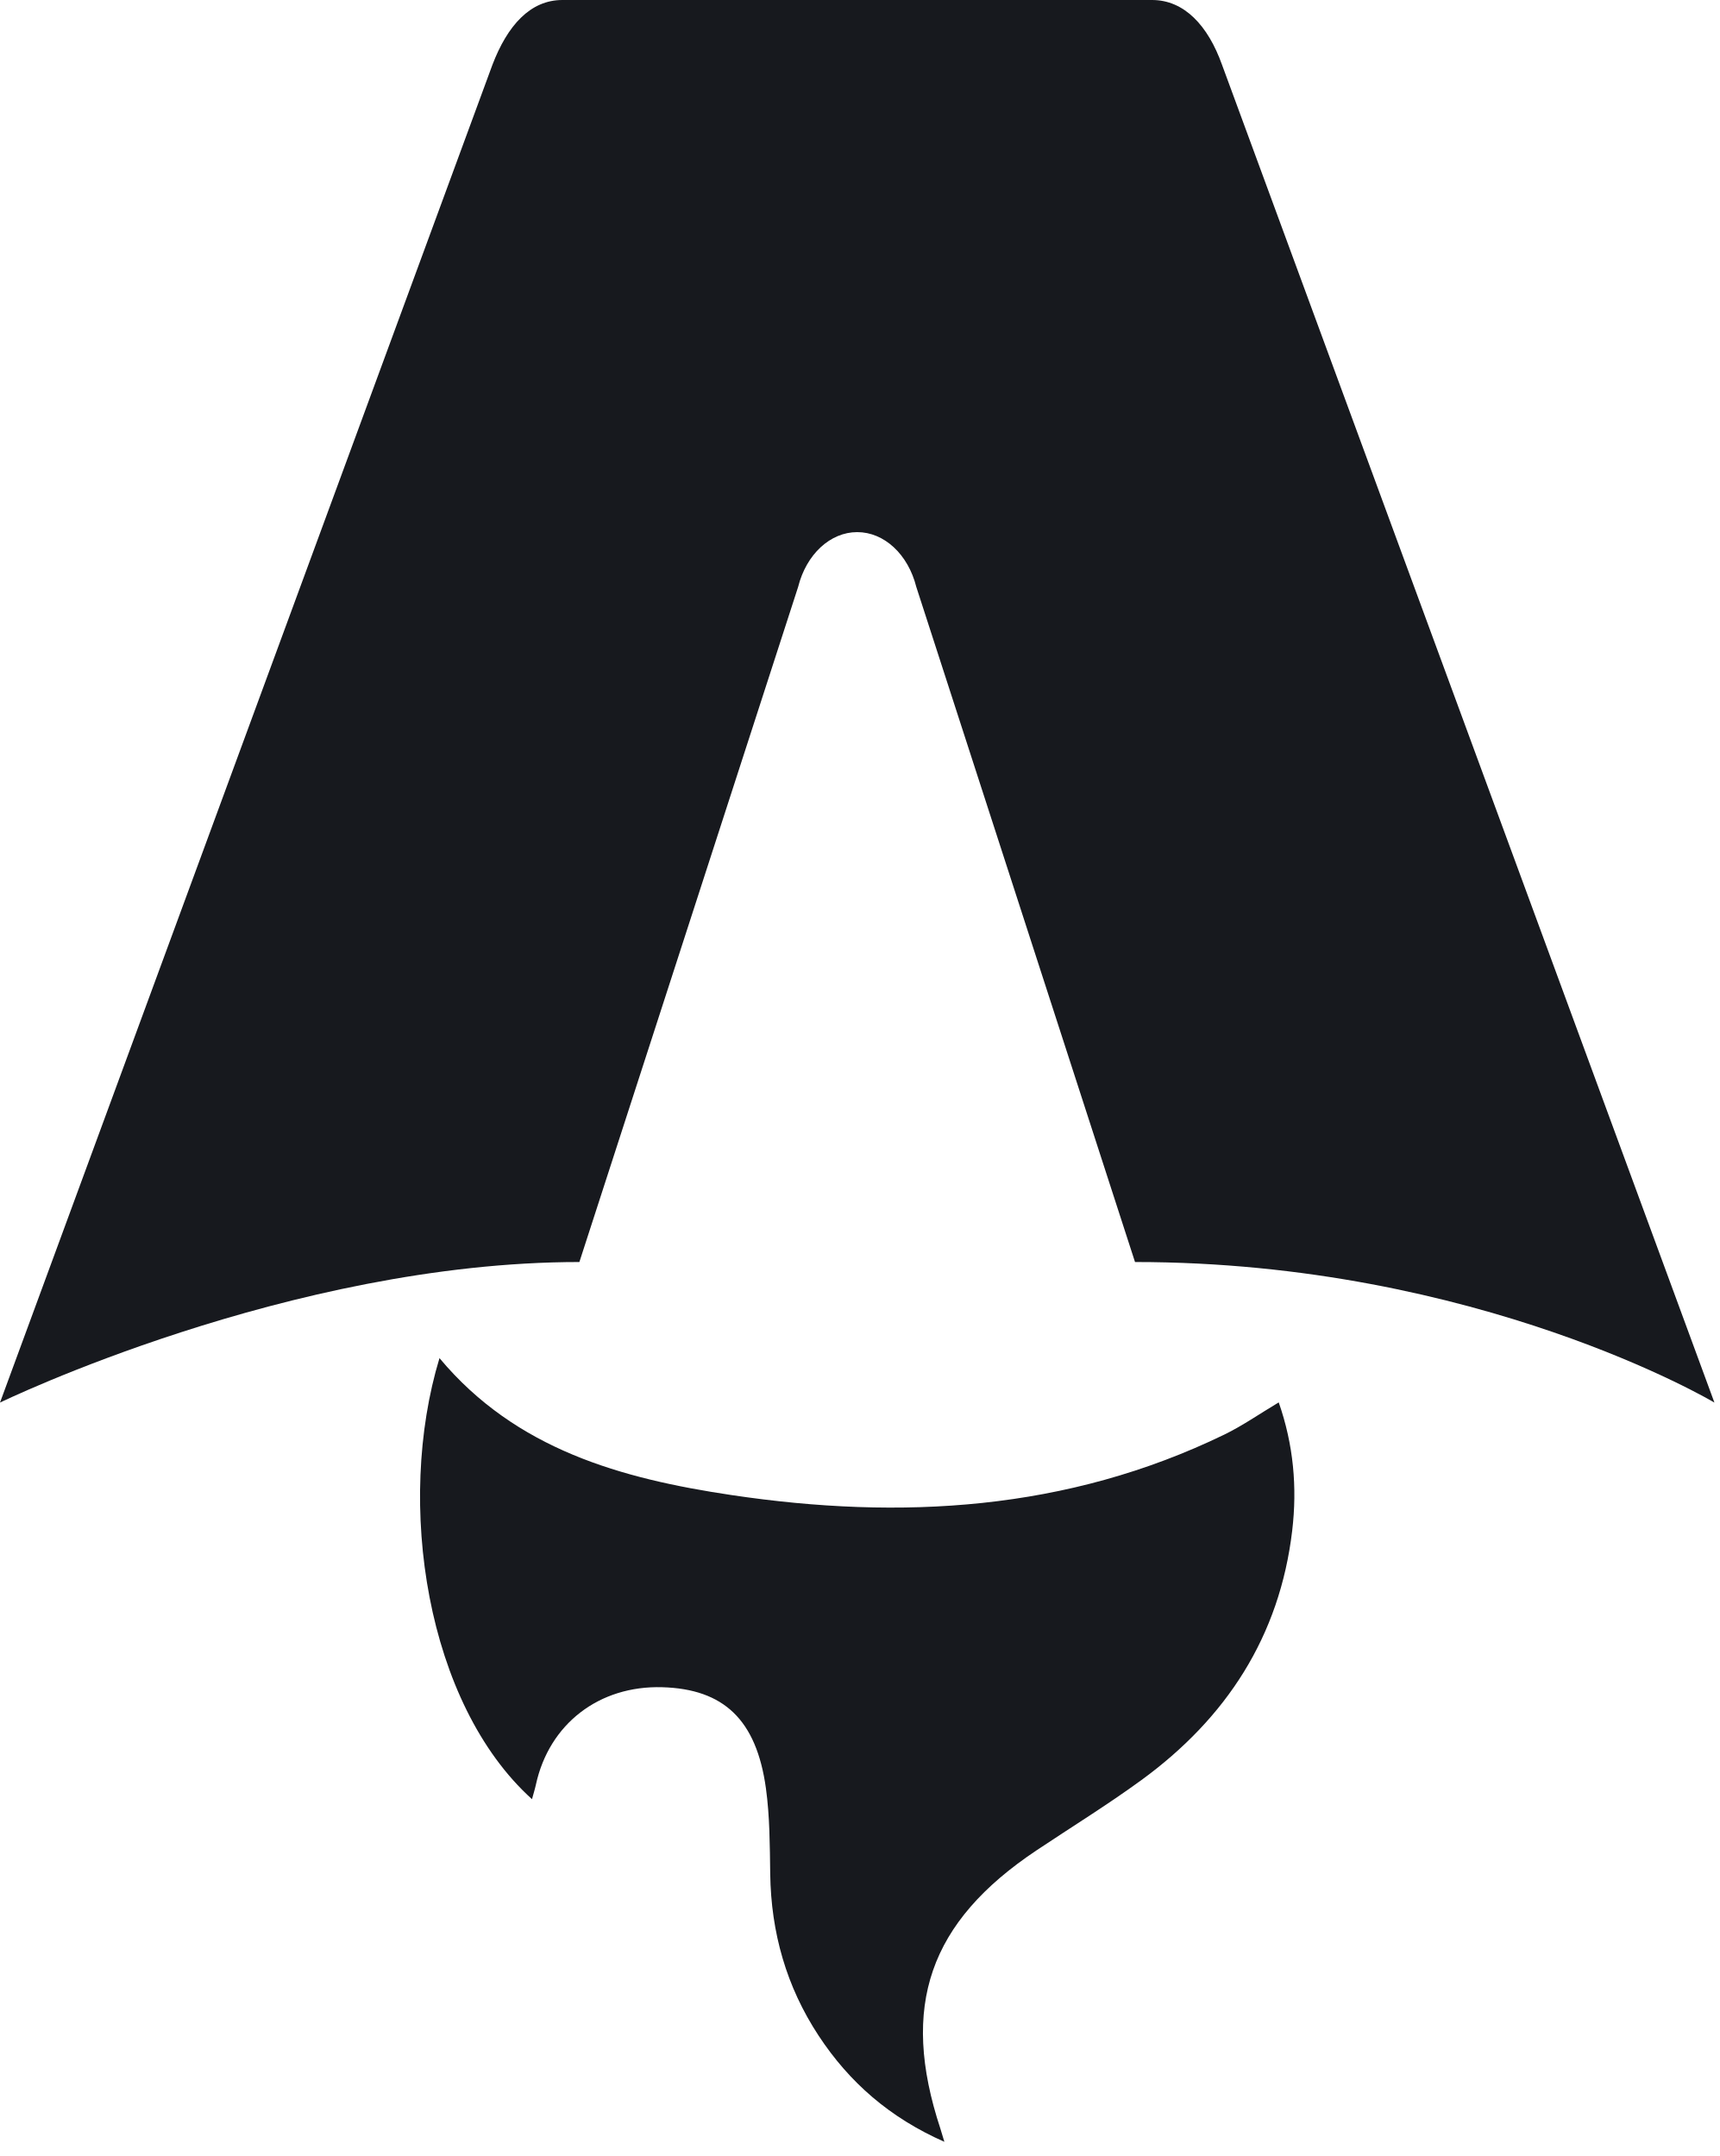
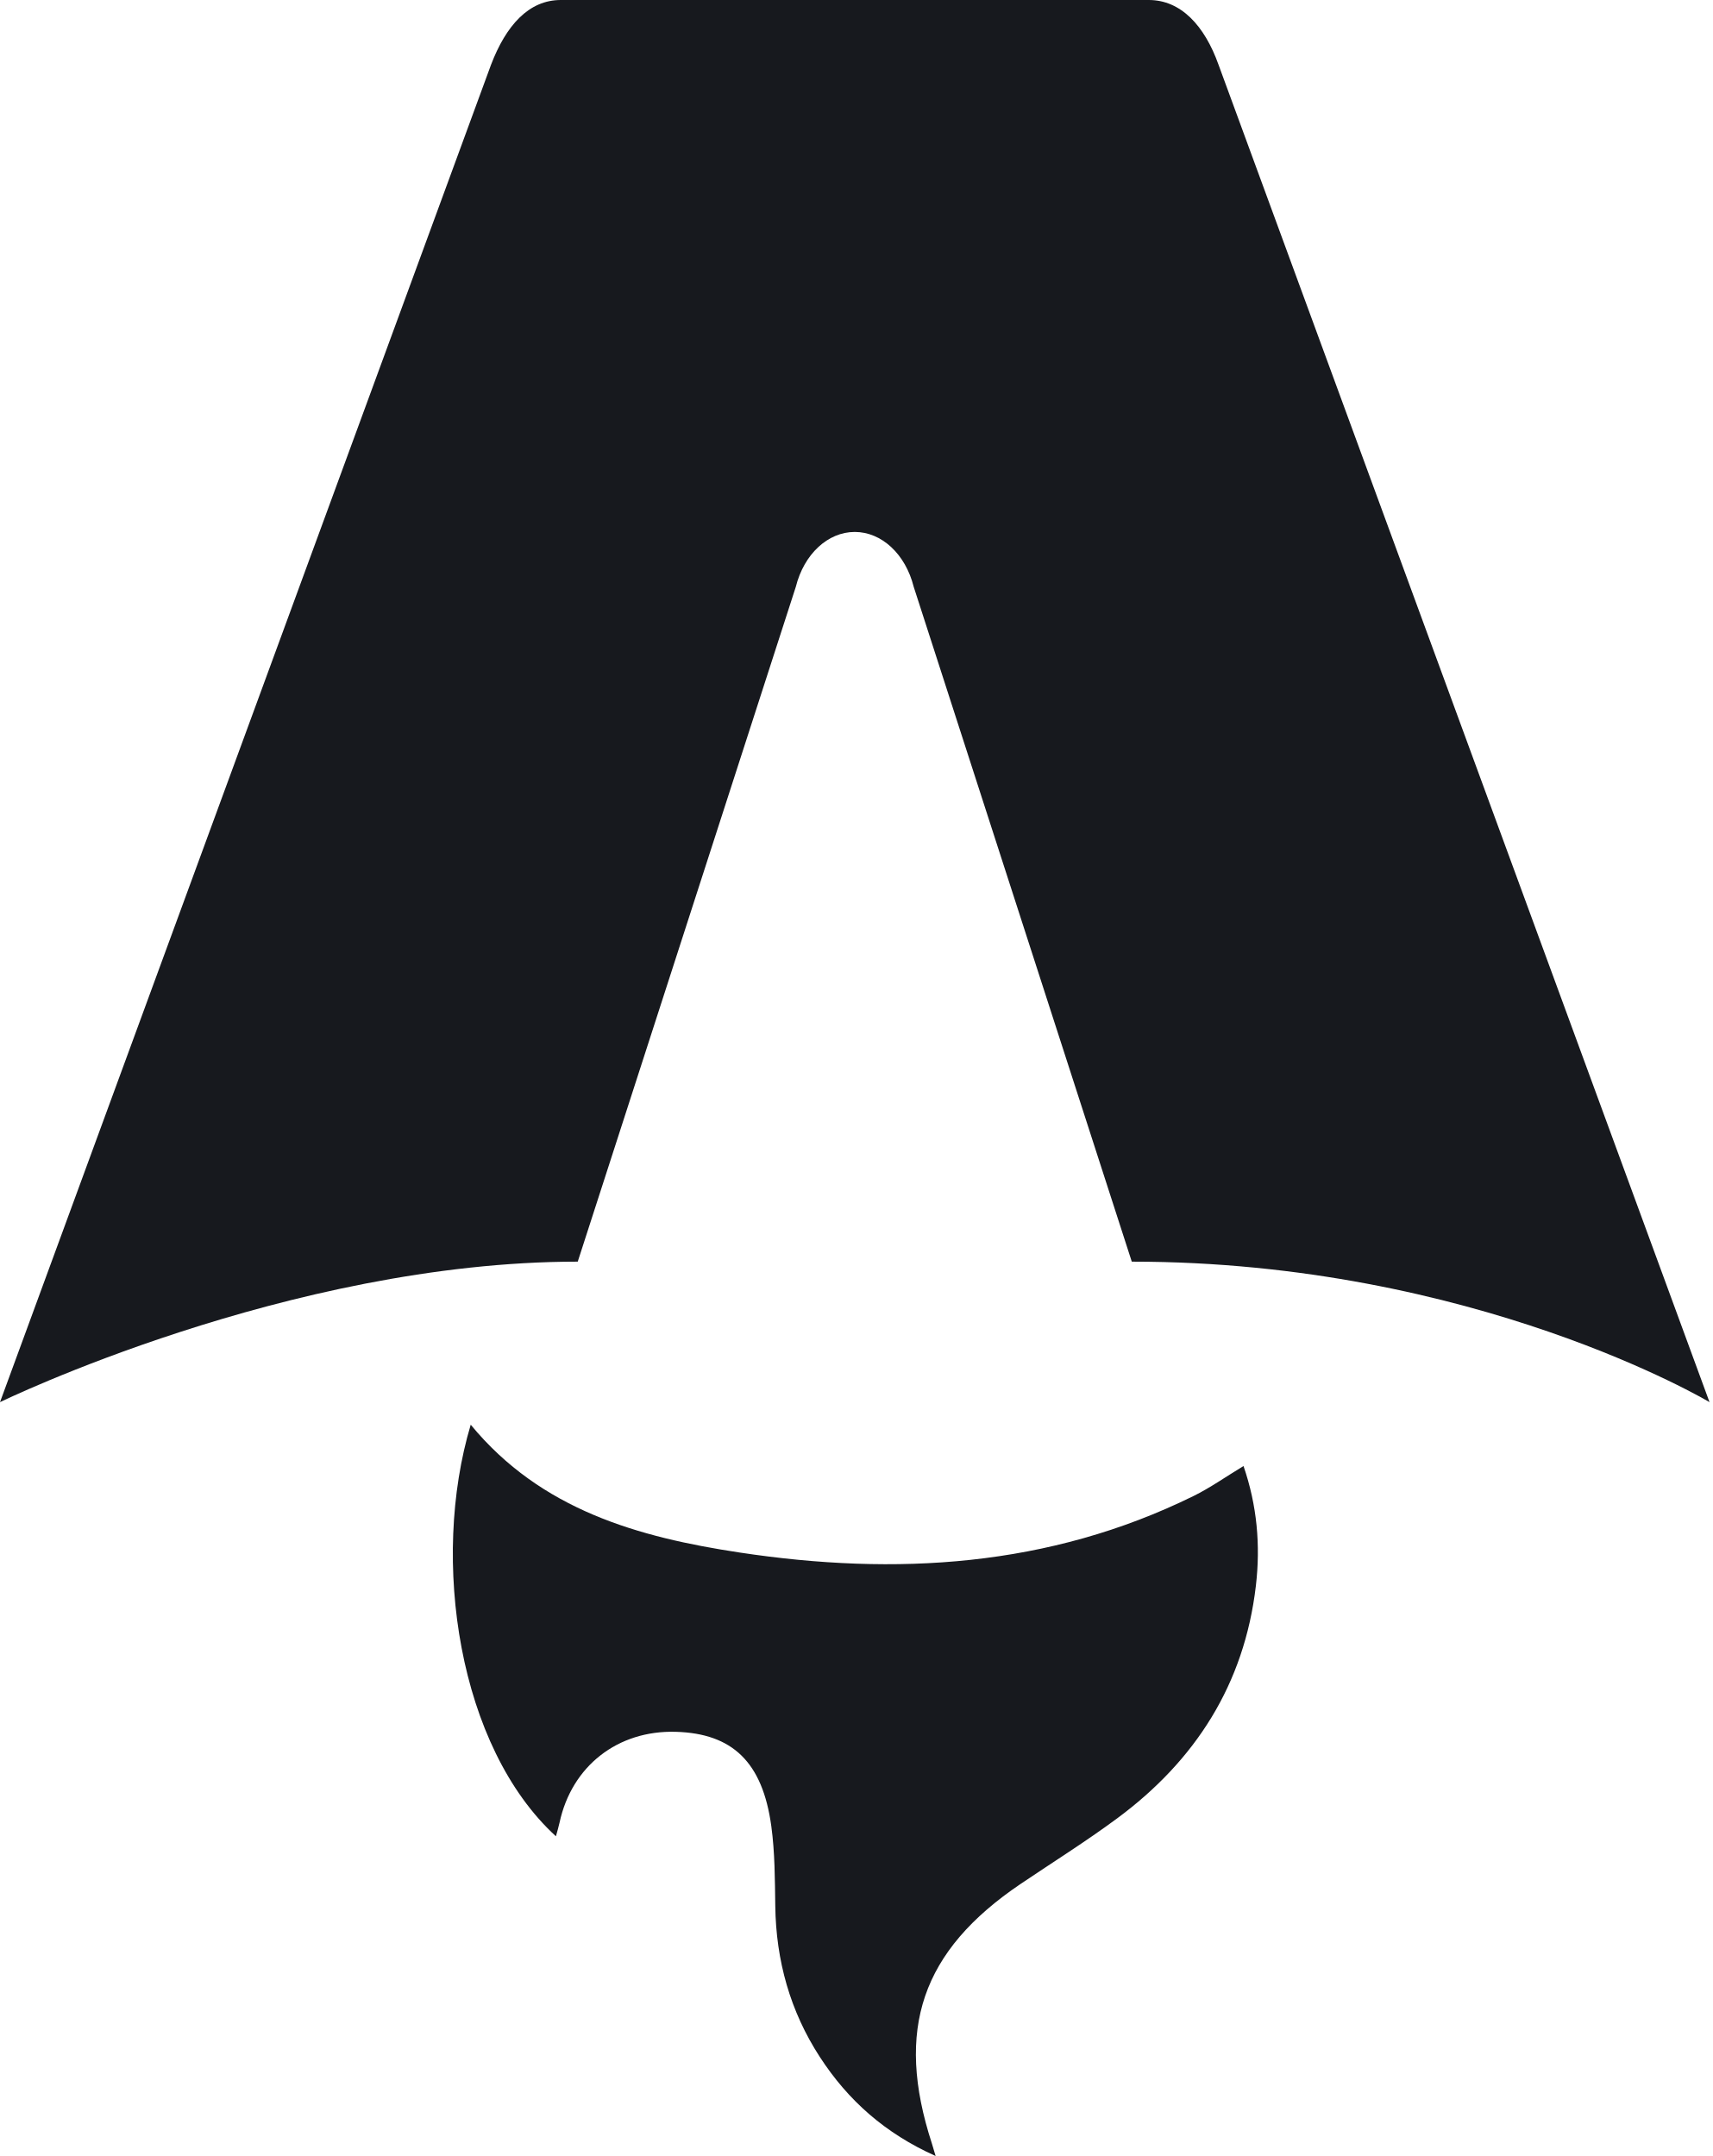
- <svg xmlns="http://www.w3.org/2000/svg" width="63" height="79" viewBox="0 0 63 79" fill="none">
-   <path d="M19.492 65.928C15.617 62.432 14.485 55.086 16.1 49.764C18.9 53.119 22.779 54.182 26.798 54.782C33.001 55.708 39.094 55.362 44.856 52.564C45.516 52.243 46.125 51.817 46.845 51.386C47.386 52.934 47.527 54.497 47.338 56.088C46.879 59.962 44.925 62.954 41.818 65.223C40.575 66.13 39.26 66.941 37.977 67.797C34.035 70.426 32.968 73.51 34.449 77.995C34.485 78.104 34.516 78.213 34.596 78.48C32.583 77.591 31.112 76.296 29.992 74.595C28.809 72.798 28.246 70.811 28.216 68.662C28.201 67.615 28.201 66.56 28.059 65.528C27.711 63.014 26.514 61.888 24.261 61.823C21.948 61.756 20.118 63.167 19.633 65.389C19.596 65.56 19.542 65.728 19.489 65.926L19.492 65.928Z" fill="#17191E" />
-   <path d="M0 51.393C0 51.393 10.598 46.243 21.225 46.243L29.238 21.507C29.538 20.311 30.414 19.498 31.403 19.498C32.392 19.498 33.268 20.311 33.568 21.507L41.58 46.243C54.167 46.243 62.806 51.393 62.806 51.393C62.806 51.393 44.804 2.476 44.769 2.378C44.253 0.931 43.38 0 42.205 0H20.603C19.427 0 18.59 0.931 18.038 2.378C18 2.474 0 51.393 0 51.393Z" fill="#17191E" />
+ <svg xmlns="http://www.w3.org/2000/svg" width="85" height="107" viewBox="0 0 85 107" fill="none">
+   <path d="M27.589 91.136C22.756 86.718 21.344 77.433 23.358 70.707C26.85 74.948 31.689 76.291 36.7 77.05C44.437 78.22 52.036 77.782 59.223 74.246C60.045 73.841 60.805 73.303 61.704 72.757C62.378 74.714 62.553 76.689 62.318 78.7C61.745 83.596 59.309 87.378 55.433 90.245C53.883 91.392 52.244 92.417 50.643 93.498C45.726 96.821 44.396 100.718 46.243 106.386C46.287 106.525 46.327 106.663 46.426 107C43.916 105.876 42.082 104.24 40.684 102.089C39.209 99.819 38.507 97.308 38.47 94.591C38.451 93.269 38.451 91.934 38.273 90.631C37.839 87.453 36.347 86.03 33.536 85.948C30.652 85.864 28.37 87.647 27.765 90.455C27.719 90.671 27.652 90.884 27.585 91.134L27.589 91.136Z" fill="#17191E" />
+   <path d="M0 69.587C0 69.587 14.314 62.614 28.668 62.614L39.49 29.12C39.895 27.501 41.078 26.4 42.414 26.4C43.749 26.4 44.932 27.501 45.338 29.12L56.16 62.614C73.16 62.614 84.828 69.587 84.828 69.587C84.828 69.587 60.514 3.352 60.467 3.219C59.769 1.261 58.591 0 57.003 0H27.827C26.239 0 25.109 1.261 24.363 3.219C24.311 3.35 0 69.587 0 69.587Z" fill="#17191E" />
</svg>
